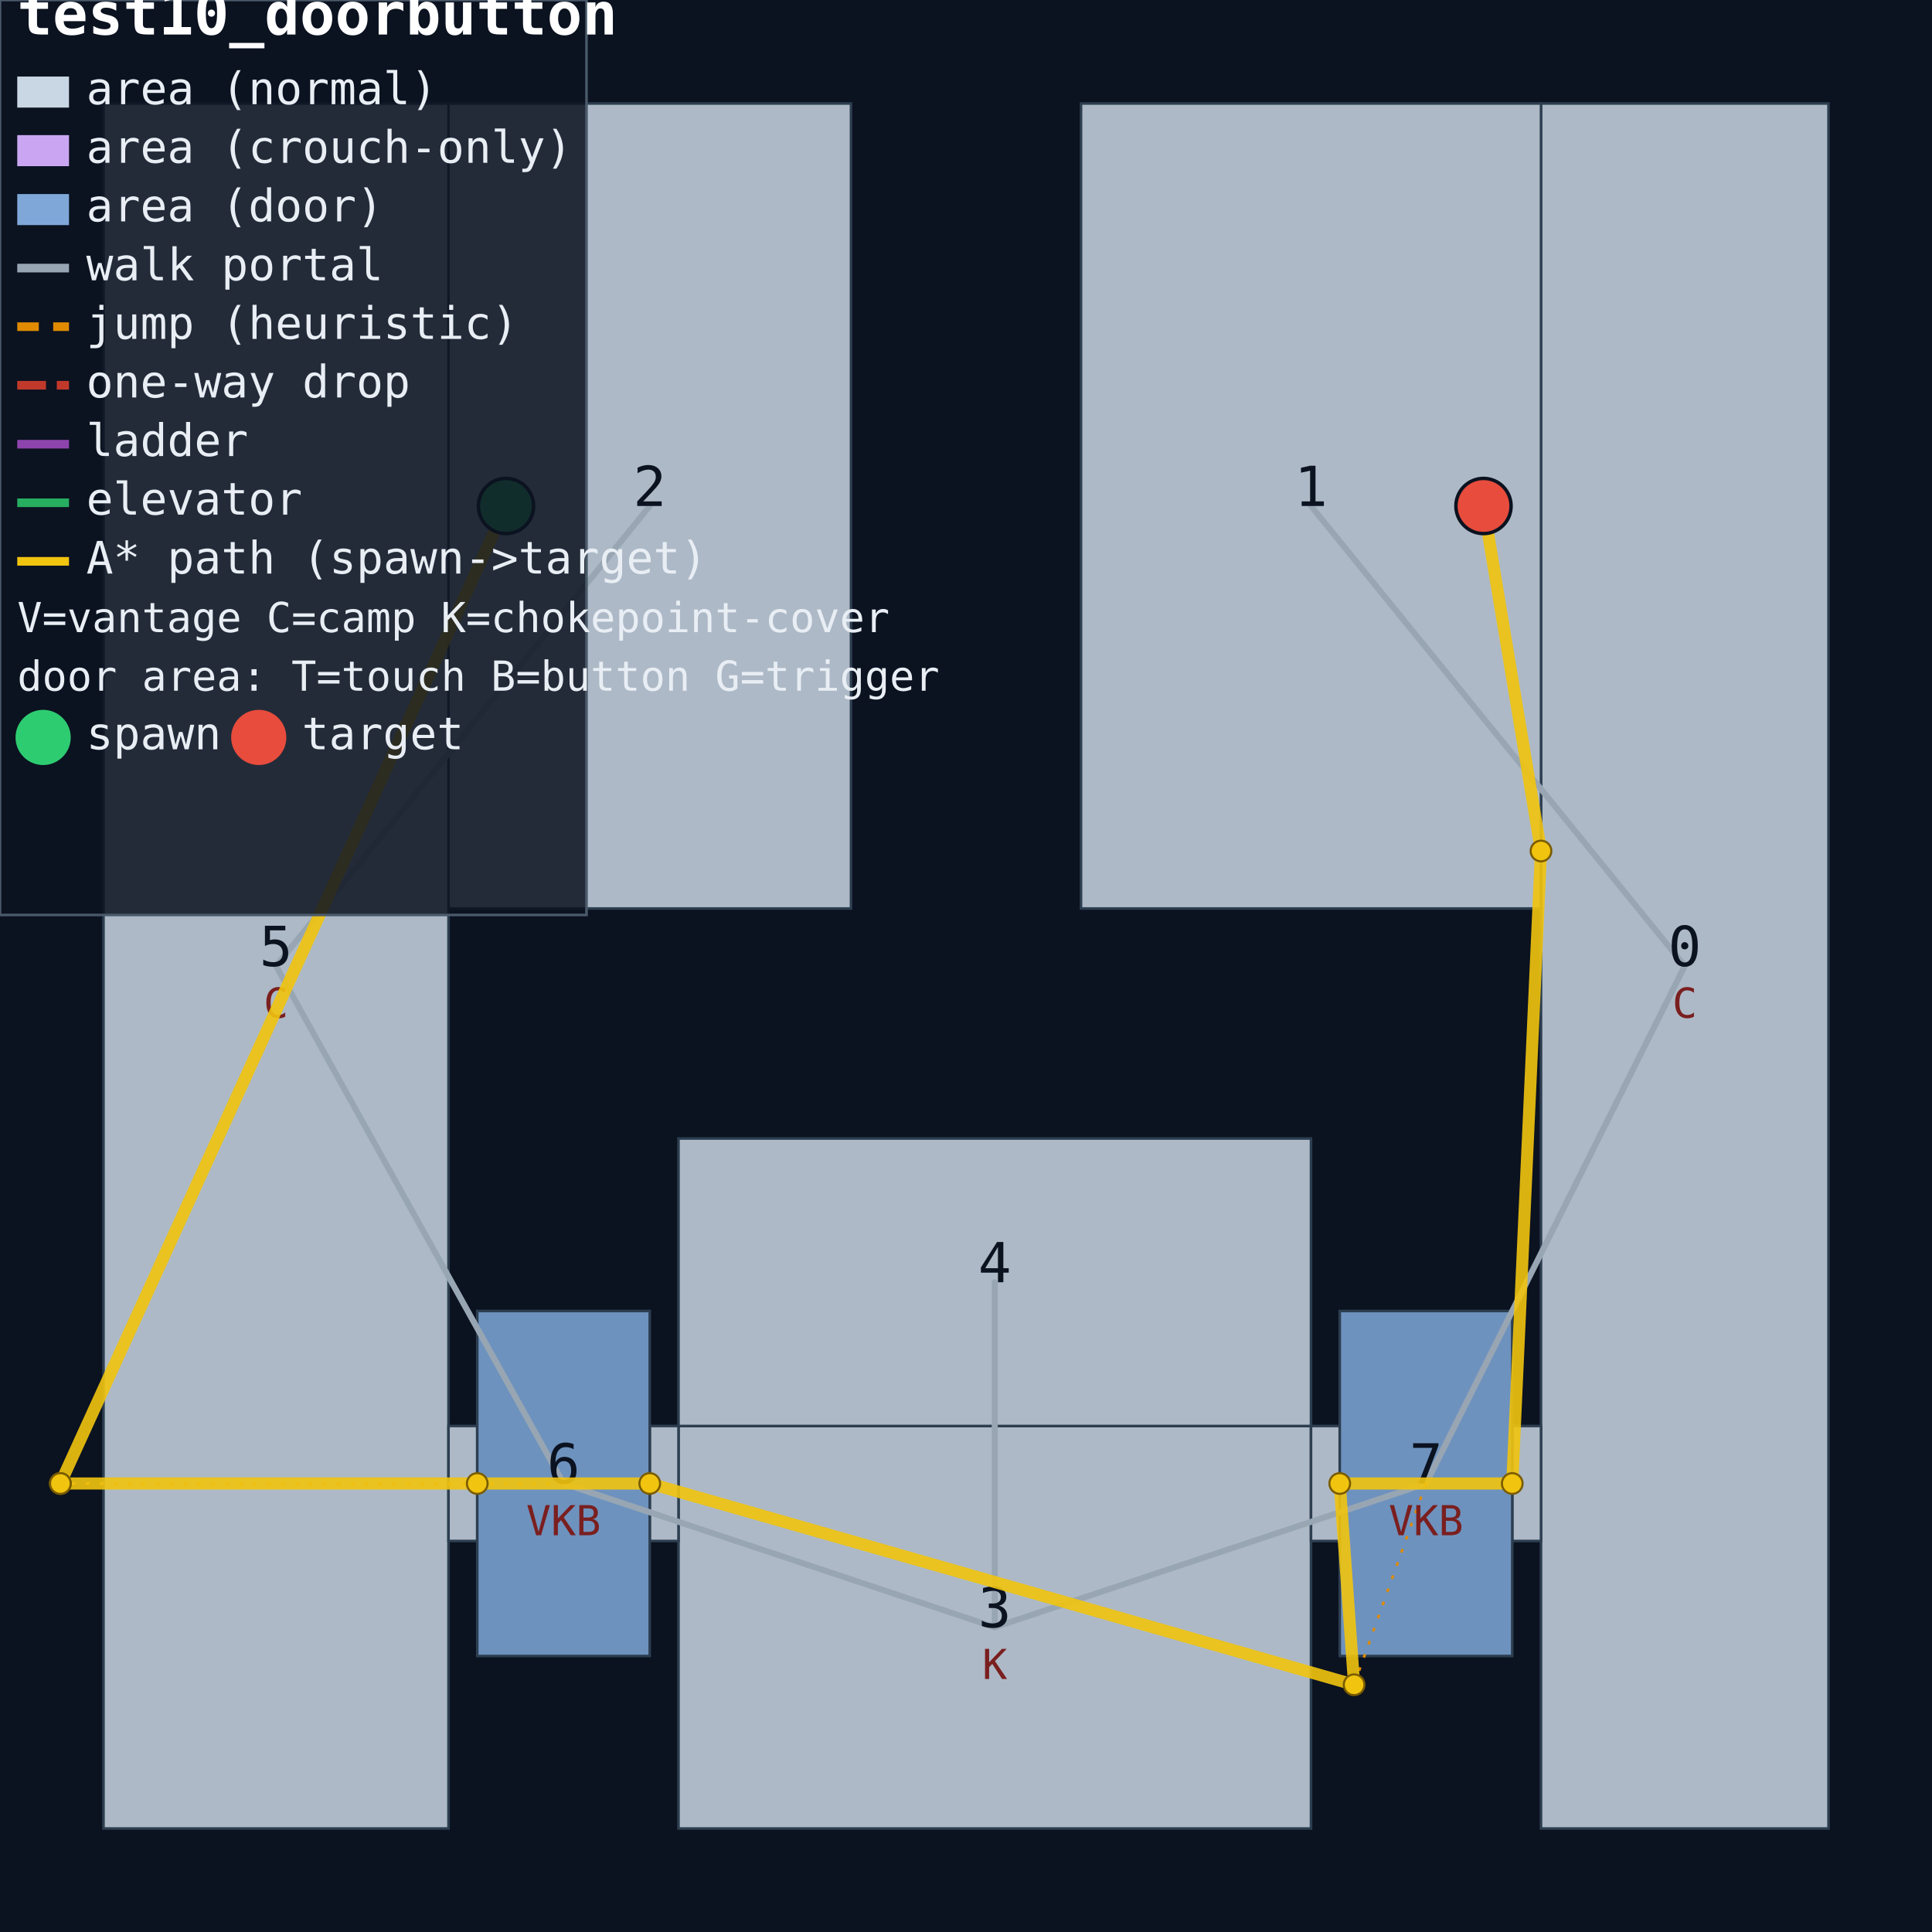
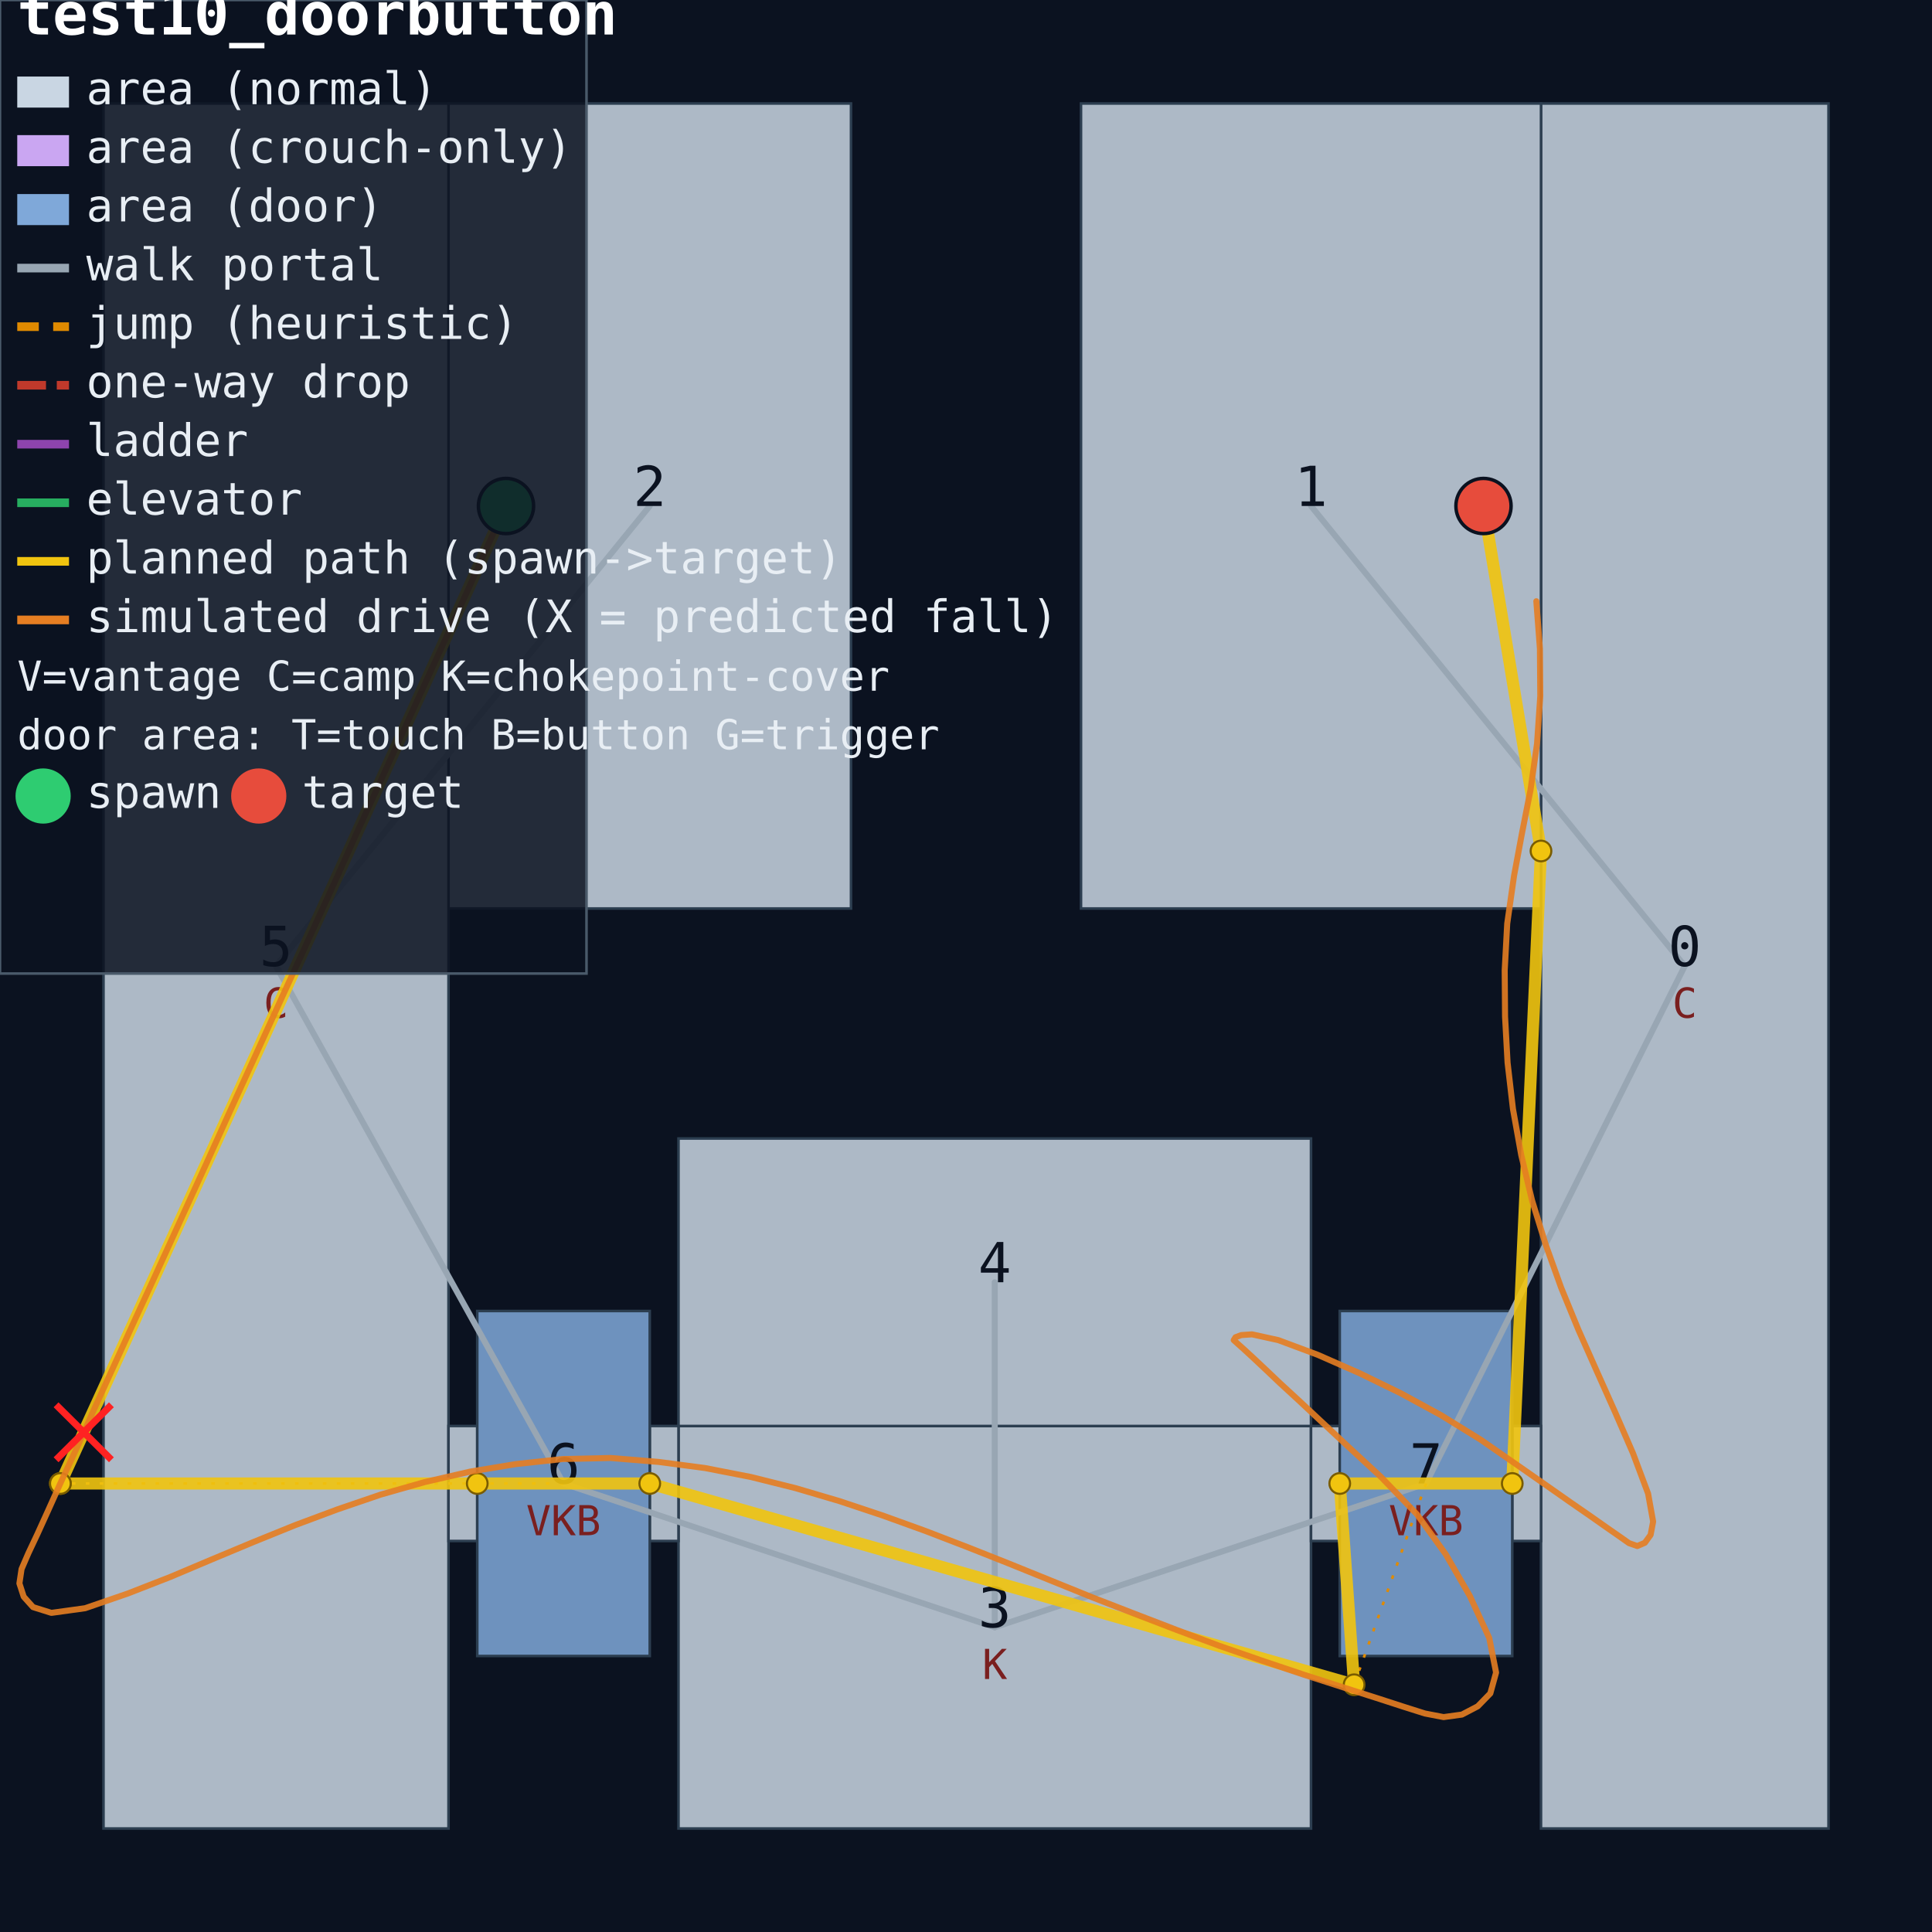
<svg xmlns="http://www.w3.org/2000/svg" viewBox="-12.8 -524.8 537.6 537.6" font-family="monospace">
  <rect x="-12.8" y="-524.8" width="537.6" height="537.6" fill="#0b1220" />
  <defs>
    <marker id="arrow" viewBox="0 0 10 10" refX="8" refY="5" markerWidth="5" markerHeight="5" orient="auto-start-reverse">
      <path d="M0,0 L10,5 L0,10 z" fill="#c0392b" />
    </marker>
  </defs>
  <g stroke="#2c3e50" stroke-width="0.72" fill-opacity="0.85">
    <polygon fill="#c9d6e3" points="416.0,-496.0 496.0,-496.0 496.0,-16.0 416.0,-16.0 " />
    <polygon fill="#c9d6e3" points="408.0,-128.0 416.0,-128.0 416.0,-96.0 408.0,-96.0 " />
    <polygon fill="#c9d6e3" points="288.0,-496.0 416.0,-496.0 416.0,-272.0 288.0,-272.0 " />
    <polygon fill="#c9d6e3" points="112.0,-496.0 224.0,-496.0 224.0,-272.0 112.0,-272.0 " />
    <polygon fill="#c9d6e3" points="176.0,-128.0 352.0,-128.0 352.0,-16.0 176.0,-16.0 " />
    <polygon fill="#c9d6e3" points="352.0,-128.0 360.0,-128.0 360.0,-96.0 352.0,-96.0 " />
    <polygon fill="#c9d6e3" points="168.0,-128.0 176.0,-128.0 176.0,-96.0 168.0,-96.0 " />
    <polygon fill="#c9d6e3" points="176.0,-208.0 352.0,-208.0 352.0,-128.0 176.0,-128.0 " />
    <polygon fill="#c9d6e3" points="16.0,-496.0 112.0,-496.0 112.0,-16.0 16.0,-16.0 " />
    <polygon fill="#c9d6e3" points="112.0,-128.0 120.0,-128.0 120.0,-96.0 112.0,-96.0 " />
    <polygon fill="#7fa8d9" points="120.0,-160.0 168.0,-160.0 168.0,-64.0 120.0,-64.0 " />
    <polygon fill="#7fa8d9" points="360.0,-160.0 408.0,-160.0 408.0,-64.0 360.0,-64.0 " />
  </g>
  <g stroke-linecap="round">
    <line x1="264.0" y1="-72.0" x2="144.0" y2="-112.0" stroke="#98a6b3" stroke-width="1.68" />
    <line x1="456.0" y1="-256.0" x2="352.0" y2="-384.0" stroke="#98a6b3" stroke-width="1.68" />
    <line x1="168.0" y1="-384.0" x2="64.0" y2="-256.0" stroke="#98a6b3" stroke-width="1.68" />
    <line x1="264.0" y1="-168.0" x2="264.0" y2="-72.0" stroke="#98a6b3" stroke-width="1.68" />
+     <line x1="384.0" y1="-112.0" x2="264.0" y2="-72.0" stroke="#98a6b3" stroke-width="1.68" />
    <line x1="456.0" y1="-256.0" x2="384.0" y2="-112.0" stroke="#98a6b3" stroke-width="1.68" />
-     <line x1="384.0" y1="-112.0" x2="264.0" y2="-72.0" stroke="#98a6b3" stroke-width="1.68" />
    <line x1="144.0" y1="-112.0" x2="64.0" y2="-256.0" stroke="#98a6b3" stroke-width="1.68" />
  </g>
  <line x1="144.0" y1="-112.0" x2="4.0" y2="-112.0" stroke="#e08a00" stroke-width="0.72" stroke-dasharray="1,2.88" />
  <rect x="1.8" y="-114.2" width="4.3" height="4.3" fill="#e08a00" stroke="#0b1220" stroke-width="0.48" />
  <line x1="384.0" y1="-112.0" x2="364.0" y2="-56.0" stroke="#e08a00" stroke-width="0.72" stroke-dasharray="1,2.88" />
  <rect x="361.8" y="-58.2" width="4.3" height="4.3" fill="#e08a00" stroke="#0b1220" stroke-width="0.48" />
  <g fill="#0b1220" text-anchor="middle" font-size="15.36">
    <text x="456.0" y="-256.0">0</text>
    <text x="456.0" y="-241.6" font-size="11.52" fill="#7a1f1f">C</text>
    <text x="352.0" y="-384.0">1</text>
    <text x="168.0" y="-384.0">2</text>
    <text x="264.0" y="-72.0">3</text>
    <text x="264.0" y="-57.6" font-size="11.52" fill="#7a1f1f">K</text>
    <text x="264.0" y="-168.0">4</text>
    <text x="64.0" y="-256.0">5</text>
    <text x="64.0" y="-241.6" font-size="11.52" fill="#7a1f1f">C</text>
    <text x="144.0" y="-112.0">6</text>
    <text x="144.0" y="-97.6" font-size="11.52" fill="#7a1f1f">VKB</text>
    <text x="384.0" y="-112.0">7</text>
    <text x="384.0" y="-97.6" font-size="11.52" fill="#7a1f1f">VKB</text>
  </g>
  <polyline fill="none" stroke="#f1c40f" stroke-width="3.36" stroke-opacity="0.9" stroke-linecap="round" stroke-linejoin="round" points="128.0,-384.0 4.0,-112.0 4.0,-112.0 120.0,-112.0 168.0,-112.0 364.0,-56.0 360.0,-112.0 408.0,-112.0 416.0,-288.0 400.0,-384.0 " />
  <circle cx="128.0" cy="-384.0" r="2.88" fill="#f1c40f" stroke="#7a5c00" stroke-width="0.58" />
  <circle cx="4.0" cy="-112.0" r="2.88" fill="#f1c40f" stroke="#7a5c00" stroke-width="0.58" />
  <circle cx="4.0" cy="-112.0" r="2.88" fill="#f1c40f" stroke="#7a5c00" stroke-width="0.58" />
  <circle cx="120.0" cy="-112.0" r="2.88" fill="#f1c40f" stroke="#7a5c00" stroke-width="0.58" />
  <circle cx="168.0" cy="-112.0" r="2.88" fill="#f1c40f" stroke="#7a5c00" stroke-width="0.58" />
  <circle cx="364.0" cy="-56.0" r="2.88" fill="#f1c40f" stroke="#7a5c00" stroke-width="0.58" />
  <circle cx="360.0" cy="-112.0" r="2.88" fill="#f1c40f" stroke="#7a5c00" stroke-width="0.58" />
  <circle cx="408.0" cy="-112.0" r="2.88" fill="#f1c40f" stroke="#7a5c00" stroke-width="0.58" />
  <circle cx="416.0" cy="-288.0" r="2.88" fill="#f1c40f" stroke="#7a5c00" stroke-width="0.58" />
  <circle cx="400.0" cy="-384.0" r="2.88" fill="#f1c40f" stroke="#7a5c00" stroke-width="0.58" />
+   <polyline fill="none" stroke="#e67e22" stroke-width="1.68" stroke-opacity="0.9" stroke-linecap="round" stroke-linejoin="round" points="128.0,-384.0 126.4,-380.5 122.7,-372.5 117.7,-361.3 112.5,-349.9 107.3,-338.6 102.1,-327.2 96.9,-315.8 91.7,-304.4 86.5,-293.1 81.4,-281.7 76.2,-270.3 71.0,-258.9 65.8,-247.6 60.6,-236.2 55.4,-224.8 50.2,-213.4 45.1,-202.1 39.9,-190.7 34.7,-179.3 29.5,-167.9 24.3,-156.6 19.1,-145.2 13.9,-133.8 8.8,-122.4 4.2,-112.5 0.6,-104.5 -2.4,-97.9 -4.9,-92.6 -6.8,-88.2 -7.4,-84.2 -6.2,-80.5 -3.6,-77.6 1.5,-76.0 10.9,-77.3 22.8,-81.4 34.6,-86.0 46.2,-90.9 57.7,-95.7 69.3,-100.4 81.1,-104.8 93.1,-108.9 105.4,-112.4 118.0,-115.3 130.7,-117.4 143.7,-118.8 157.1,-119.1 170.5,-118.0 183.4,-116.3 196.2,-113.8 208.6,-110.7 220.8,-107.1 232.8,-103.1 244.7,-98.8 256.4,-94.3 268.0,-89.7 279.6,-85.0 291.2,-80.3 302.8,-75.8 314.5,-71.3 326.3,-66.9 338.1,-62.8 350.0,-58.8 361.2,-55.2 370.3,-52.3 377.7,-49.9 383.7,-48.0 388.9,-47.0 394.0,-47.7 398.4,-50.0 401.9,-53.6 403.5,-59.4 401.6,-69.0 396.2,-80.7 389.5,-92.3 381.5,-103.4 371.5,-113.8 362.2,-122.4 354.6,-129.5 348.4,-135.3 343.4,-139.9 339.4,-143.7 336.1,-146.8 333.5,-149.2 331.6,-150.9 330.5,-151.9 331.0,-152.7 332.6,-153.3 335.6,-153.5 342.9,-151.9 353.9,-147.8 365.5,-142.7 377.0,-137.1 388.2,-131.0 399.2,-124.2 409.3,-117.2 417.6,-111.4 424.3,-106.7 429.8,-102.9 434.2,-99.8 437.8,-97.3 440.5,-95.4 442.8,-94.6 444.9,-95.5 446.5,-97.7 447.2,-101.4 445.8,-109.2 441.6,-120.4 436.6,-131.9 431.5,-143.3 426.4,-154.8 421.6,-166.5 417.3,-178.5 413.5,-190.8 410.5,-203.4 408.2,-216.2 406.7,-229.1 406.0,-241.9 405.9,-254.8 406.6,-267.8 408.5,-281.1 410.7,-292.9 413.1,-305.1 414.9,-317.9 415.8,-331.1 415.7,-344.3 414.7,-357.5 " />
+   <line x1="2.8" y1="-133.9" x2="18.2" y2="-118.6" stroke="#ff2222" stroke-width="1.92" />
+   <line x1="2.8" y1="-118.6" x2="18.2" y2="-133.9" stroke="#ff2222" stroke-width="1.92" />
  <circle cx="128.0" cy="-384.0" r="7.68" fill="#2ecc71" stroke="#0b1220" stroke-width="0.96" />
  <circle cx="400.0" cy="-384.0" r="7.68" fill="#e74c3c" stroke="#0b1220" stroke-width="0.96" />
-   <rect x="-12.8" y="-524.8" width="163.2" height="254.6" fill="#0b1220" fill-opacity="0.85" stroke="#4a5a6a" stroke-width="0.72" />
+   <rect x="-12.8" y="-524.8" width="163.2" height="270.9" fill="#0b1220" fill-opacity="0.85" stroke="#4a5a6a" stroke-width="0.72" />
  <text x="-8.0" y="-515.2" font-size="16.32" fill="#ffffff" font-weight="bold">test10_doorbutton</text>
  <rect x="-8.0" y="-503.5" width="14.40" height="8.64" fill="#c9d6e3" />
  <text x="11.2" y="-495.8" font-size="12.48" fill="#e8eef4">area (normal)</text>
  <rect x="-8.0" y="-487.2" width="14.40" height="8.64" fill="#caa6f2" />
  <text x="11.2" y="-479.5" font-size="12.48" fill="#e8eef4">area (crouch-only)</text>
  <rect x="-8.0" y="-470.8" width="14.40" height="8.64" fill="#7fa8d9" />
  <text x="11.2" y="-463.2" font-size="12.48" fill="#e8eef4">area (door)</text>
  <line x1="-8.0" y1="-450.2" x2="6.4" y2="-450.2" stroke="#98a6b3" stroke-width="2.40" />
  <text x="11.2" y="-446.8" font-size="12.48" fill="#e8eef4">walk portal</text>
  <line x1="-8.0" y1="-433.9" x2="6.4" y2="-433.9" stroke="#e08a00" stroke-width="2.40" stroke-dasharray="6,4" />
  <text x="11.2" y="-430.5" font-size="12.48" fill="#e8eef4">jump (heuristic)</text>
  <line x1="-8.0" y1="-417.6" x2="6.4" y2="-417.6" stroke="#c0392b" stroke-width="2.40" stroke-dasharray="8,3" />
  <text x="11.2" y="-414.2" font-size="12.48" fill="#e8eef4">one-way drop</text>
  <line x1="-8.0" y1="-401.2" x2="6.4" y2="-401.2" stroke="#8e44ad" stroke-width="2.40" />
  <text x="11.2" y="-397.9" font-size="12.48" fill="#e8eef4">ladder</text>
  <line x1="-8.0" y1="-384.9" x2="6.4" y2="-384.9" stroke="#27ae60" stroke-width="2.40" />
  <text x="11.2" y="-381.6" font-size="12.48" fill="#e8eef4">elevator</text>
  <line x1="-8.0" y1="-368.6" x2="6.4" y2="-368.6" stroke="#f1c40f" stroke-width="2.40" />
-   <text x="11.2" y="-365.2" font-size="12.48" fill="#e8eef4">A* path (spawn-&gt;target)</text>
-   <text x="-8.0" y="-348.9" font-size="11.52" fill="#e8eef4">V=vantage C=camp K=chokepoint-cover</text>
-   <text x="-8.0" y="-332.6" font-size="11.52" fill="#e8eef4">door area: T=touch B=button G=trigger</text>
-   <circle cx="-0.8" cy="-319.6" r="7.68" fill="#2ecc71" />
-   <text x="11.2" y="-316.3" font-size="12.48" fill="#e8eef4">spawn</text>
-   <circle cx="59.2" cy="-319.6" r="7.68" fill="#e74c3c" />
-   <text x="71.2" y="-316.3" font-size="12.48" fill="#e8eef4">target</text>
+   <text x="11.2" y="-365.2" font-size="12.48" fill="#e8eef4">planned path (spawn-&gt;target)</text>
+   <line x1="-8.0" y1="-352.3" x2="6.4" y2="-352.3" stroke="#e67e22" stroke-width="2.40" />
+   <text x="11.2" y="-348.9" font-size="12.48" fill="#e8eef4">simulated drive (X = predicted fall)</text>
+   <text x="-8.0" y="-332.6" font-size="11.52" fill="#e8eef4">V=vantage C=camp K=chokepoint-cover</text>
+   <text x="-8.0" y="-316.3" font-size="11.52" fill="#e8eef4">door area: T=touch B=button G=trigger</text>
+   <circle cx="-0.8" cy="-303.3" r="7.68" fill="#2ecc71" />
+   <text x="11.2" y="-300.0" font-size="12.48" fill="#e8eef4">spawn</text>
+   <circle cx="59.2" cy="-303.3" r="7.68" fill="#e74c3c" />
+   <text x="71.2" y="-300.0" font-size="12.48" fill="#e8eef4">target</text>
</svg>
